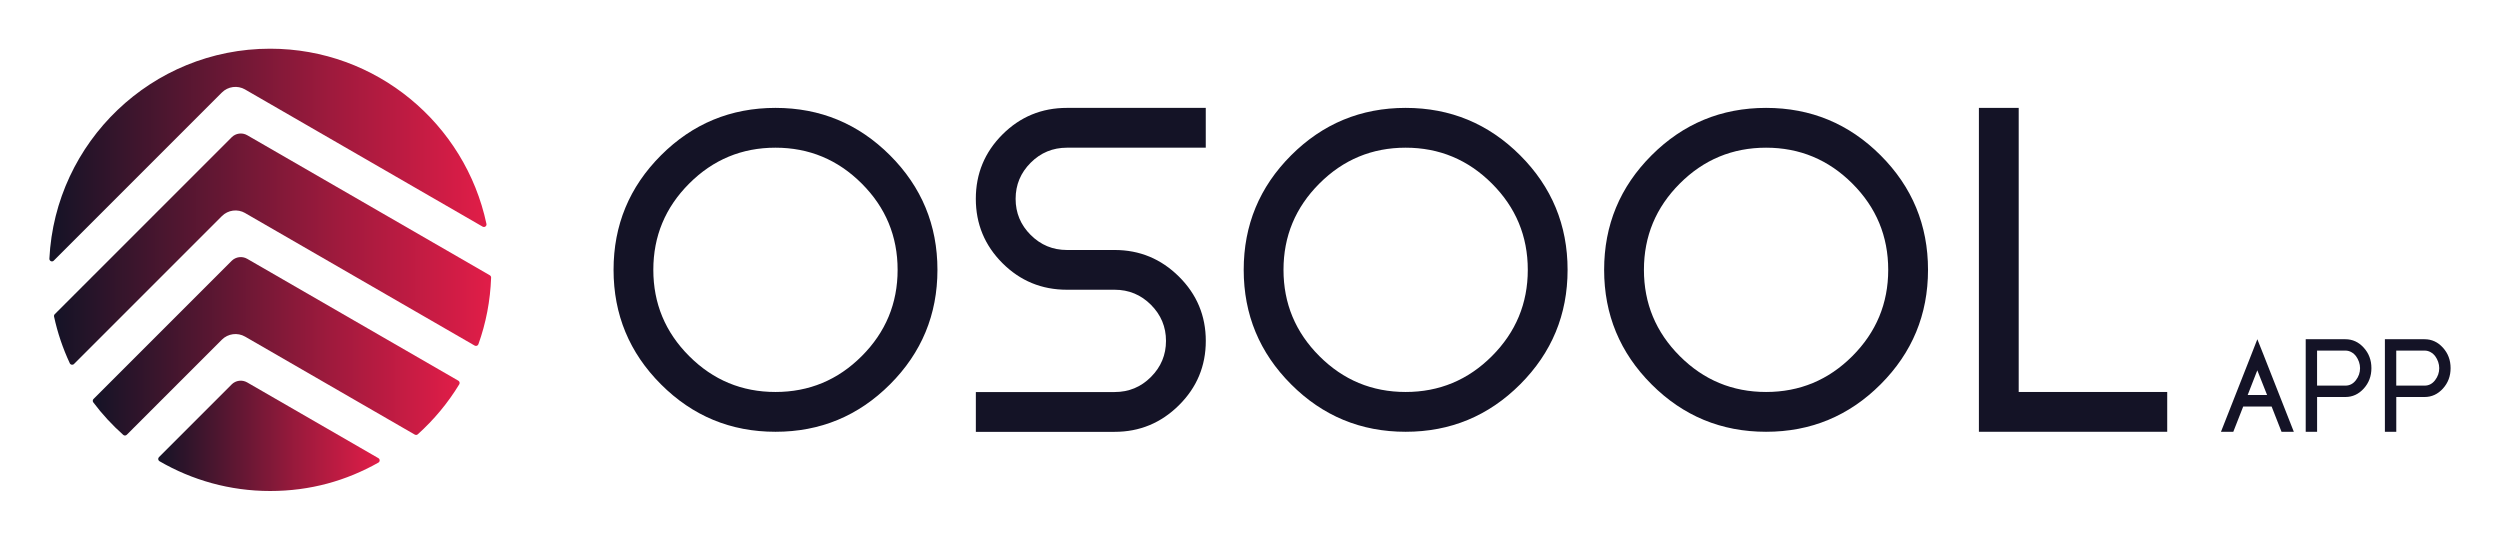
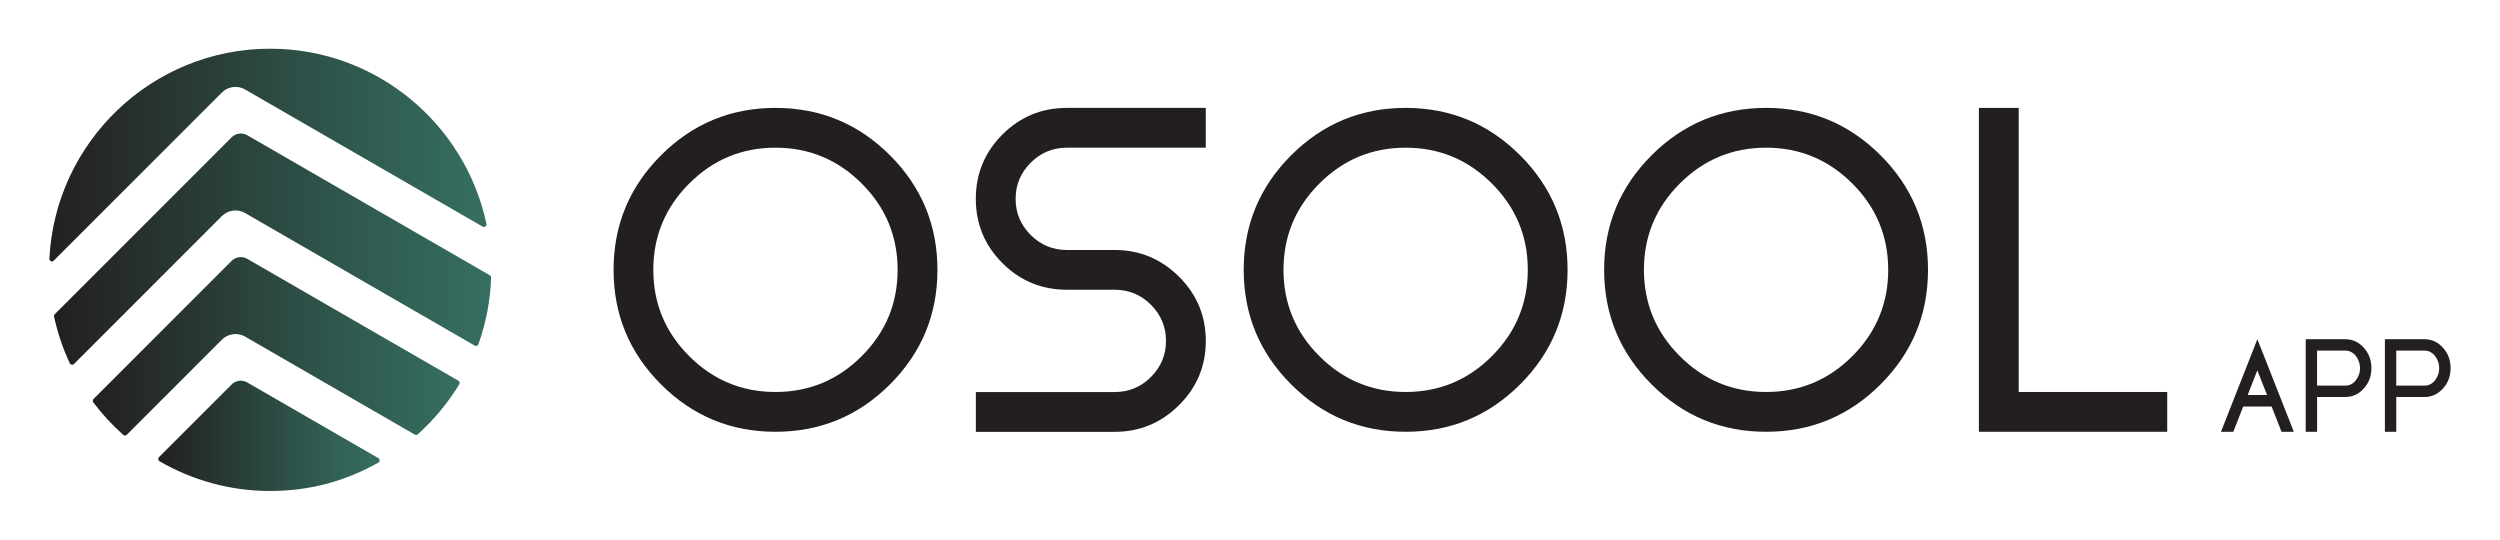
<svg xmlns="http://www.w3.org/2000/svg" xmlns:xlink="http://www.w3.org/1999/xlink" id="Layer_1" data-name="Layer 1" viewBox="537.24 448.74 845.52 182.52" width="845.52" height="182.52">
  <defs>
    <style>
      .cls-1 {
        fill: url(#linear-gradient-2);
      }

      .cls-2 {
        fill: url(#linear-gradient-4);
      }

      .cls-3 {
        fill: url(#linear-gradient-3);
      }

      .cls-4 {
        fill: url(#linear-gradient);
      }
    </style>
    <linearGradient id="linear-gradient" x1="555.5" y1="533" x2="703.34" y2="533" gradientUnits="userSpaceOnUse">
-       <stop offset="0" stop-color="#141326" />
-       <stop offset=".65" stop-color="#9f1a3d" />
-       <stop offset="1" stop-color="#e11d48" />
+       <stop offset="0" stop-color="#231f20" />
+       <stop offset=".65" stop-color="#2f564c" />
+       <stop offset="1" stop-color="#356f61" />
    </linearGradient>
    <linearGradient id="linear-gradient-2" x1="568.62" y1="565.86" x2="692.7" y2="565.86" gradientUnits="userSpaceOnUse">
-       <stop offset="0" stop-color="#141326" />
-       <stop offset=".65" stop-color="#9f1a3d" />
-       <stop offset="1" stop-color="#e11d48" />
+       <stop offset="0" stop-color="#231f20" />
+       <stop offset=".65" stop-color="#2f564c" />
+       <stop offset="1" stop-color="#356f61" />
    </linearGradient>
    <linearGradient id="linear-gradient-3" x1="553.94" y1="501.18" x2="701.78" y2="501.18" xlink:href="#linear-gradient" />
    <linearGradient id="linear-gradient-4" x1="590.74" y1="596.13" x2="665.66" y2="596.13" xlink:href="#linear-gradient" />
  </defs>
  <g>
    <g>
-       <path fill="#141326" d="M760.79,501.27c10.69-10.69,23.6-16.04,38.73-16.04s28.03,5.35,38.73,16.04c10.69,10.69,16.04,23.6,16.04,38.73s-5.35,28.04-16.04,38.73c-10.69,10.69-23.6,16.04-38.73,16.04s-28.04-5.34-38.73-16.04c-10.69-10.69-16.04-23.6-16.04-38.73s5.34-28.03,16.04-38.73ZM770.33,569.18c8.08,8.09,17.81,12.13,29.18,12.13s21.1-4.04,29.18-12.13c8.08-8.08,12.13-17.81,12.13-29.18s-4.04-21.1-12.13-29.18c-8.09-8.08-17.81-12.13-29.18-12.13s-21.1,4.04-29.18,12.13c-8.09,8.09-12.13,17.81-12.13,29.18s4.04,21.1,12.13,29.18Z" />
-       <path fill="#141326" d="M898.1,498.69c-4.8,0-8.9,1.7-12.28,5.09-3.39,3.39-5.09,7.46-5.09,12.21s1.69,8.82,5.09,12.21c3.39,3.39,7.48,5.09,12.28,5.09h16.12c8.45,0,15.7,3,21.75,9,6.05,6,9.08,13.25,9.08,21.75s-3.03,15.75-9.08,21.75c-6.05,6-13.3,9-21.75,9h-46.94v-13.46h46.94c4.8,0,8.89-1.69,12.28-5.09s5.09-7.46,5.09-12.21-1.7-8.81-5.09-12.21c-3.39-3.39-7.49-5.09-12.28-5.09h-16.12c-8.56,0-15.83-3-21.83-9-6-6-9-13.25-9-21.75s3-15.75,9-21.75c6-6,13.27-9,21.83-9h46.94v13.46h-46.94Z" />
-       <path fill="#141326" d="M973.91,501.27c10.69-10.69,23.6-16.04,38.73-16.04s28.03,5.35,38.73,16.04c10.69,10.69,16.04,23.6,16.04,38.73s-5.35,28.04-16.04,38.73c-10.69,10.69-23.6,16.04-38.73,16.04s-28.04-5.34-38.73-16.04c-10.69-10.69-16.04-23.6-16.04-38.73s5.34-28.03,16.04-38.73ZM983.46,569.18c8.08,8.09,17.81,12.13,29.18,12.13s21.1-4.04,29.18-12.13,12.13-17.81,12.13-29.18-4.04-21.1-12.13-29.18c-8.09-8.08-17.81-12.13-29.18-12.13s-21.1,4.04-29.18,12.13c-8.09,8.09-12.13,17.81-12.13,29.18s4.04,21.1,12.13,29.18Z" />
-       <path fill="#141326" d="M1095.81,501.27c10.69-10.69,23.6-16.04,38.73-16.04s28.04,5.35,38.73,16.04c10.69,10.69,16.04,23.6,16.04,38.73s-5.35,28.04-16.04,38.73c-10.69,10.69-23.6,16.04-38.73,16.04s-28.04-5.34-38.73-16.04c-10.69-10.69-16.04-23.6-16.04-38.73s5.34-28.03,16.04-38.73ZM1105.36,569.18c8.08,8.09,17.81,12.13,29.18,12.13s21.1-4.04,29.18-12.13,12.13-17.81,12.13-29.18-4.04-21.1-12.13-29.18c-8.09-8.08-17.81-12.13-29.18-12.13s-21.1,4.04-29.18,12.13c-8.09,8.09-12.13,17.81-12.13,29.18s4.04,21.1,12.13,29.18Z" />
-       <path fill="#141326" d="M1219.98,581.31h50.23v13.46h-63.69v-109.54h13.46v96.08Z" />
+       <path fill="#231f20" d="M760.79,501.27c10.69-10.69,23.6-16.04,38.73-16.04s28.03,5.35,38.73,16.04c10.69,10.69,16.04,23.6,16.04,38.73s-5.35,28.04-16.04,38.73c-10.69,10.69-23.6,16.04-38.73,16.04s-28.04-5.34-38.73-16.04c-10.69-10.69-16.04-23.6-16.04-38.73s5.34-28.03,16.04-38.73ZM770.33,569.18c8.08,8.09,17.81,12.13,29.18,12.13s21.1-4.04,29.18-12.13c8.08-8.08,12.13-17.81,12.13-29.18s-4.04-21.1-12.13-29.18c-8.09-8.08-17.81-12.13-29.18-12.13s-21.1,4.04-29.18,12.13c-8.09,8.09-12.13,17.81-12.13,29.18s4.04,21.1,12.13,29.18Z" />
+       <path fill="#231f20" d="M898.1,498.69c-4.8,0-8.9,1.7-12.28,5.09-3.39,3.39-5.09,7.46-5.09,12.21s1.69,8.82,5.09,12.21c3.39,3.39,7.48,5.09,12.28,5.09h16.12c8.45,0,15.7,3,21.75,9,6.05,6,9.08,13.25,9.08,21.75s-3.03,15.75-9.08,21.75c-6.05,6-13.3,9-21.75,9h-46.94v-13.46h46.94c4.8,0,8.89-1.69,12.28-5.09s5.09-7.46,5.09-12.21-1.7-8.81-5.09-12.21c-3.39-3.39-7.49-5.09-12.28-5.09h-16.12c-8.56,0-15.83-3-21.83-9-6-6-9-13.25-9-21.75s3-15.75,9-21.75c6-6,13.27-9,21.83-9h46.94v13.46h-46.94Z" />
+       <path fill="#231f20" d="M973.91,501.27c10.69-10.69,23.6-16.04,38.73-16.04s28.03,5.35,38.73,16.04c10.69,10.69,16.04,23.6,16.04,38.73s-5.35,28.04-16.04,38.73c-10.69,10.69-23.6,16.04-38.73,16.04s-28.04-5.34-38.73-16.04c-10.69-10.69-16.04-23.6-16.04-38.73s5.34-28.03,16.04-38.73ZM983.46,569.18c8.08,8.09,17.81,12.13,29.18,12.13s21.1-4.04,29.18-12.13,12.13-17.81,12.13-29.18-4.04-21.1-12.13-29.18c-8.09-8.08-17.81-12.13-29.18-12.13s-21.1,4.04-29.18,12.13c-8.09,8.09-12.13,17.81-12.13,29.18s4.04,21.1,12.13,29.18Z" />
+       <path fill="#231f20" d="M1095.81,501.27c10.69-10.69,23.6-16.04,38.73-16.04s28.04,5.35,38.73,16.04c10.69,10.69,16.04,23.6,16.04,38.73s-5.35,28.04-16.04,38.73c-10.69,10.69-23.6,16.04-38.73,16.04s-28.04-5.34-38.73-16.04c-10.69-10.69-16.04-23.6-16.04-38.73s5.34-28.03,16.04-38.73ZM1105.36,569.18c8.08,8.09,17.81,12.13,29.18,12.13s21.1-4.04,29.18-12.13,12.13-17.81,12.13-29.18-4.04-21.1-12.13-29.18c-8.09-8.08-17.81-12.13-29.18-12.13s-21.1,4.04-29.18,12.13c-8.09,8.09-12.13,17.81-12.13,29.18s4.04,21.1,12.13,29.18Z" />
+       <path fill="#231f20" d="M1219.98,581.31h50.23v13.46h-63.69v-109.54h13.46v96.08Z" />
    </g>
    <g>
-       <path fill="#141326" d="M1292.55,594.77h-4.16l10.24-26.02,2.06-5.28,2.1,5.28,10.24,26.02h-4.16l-3.35-8.54h-9.61l-3.35,8.54ZM1297.42,582.34h6.57l-3.31-8.36-3.26,8.36Z" />
-       <path fill="#141326" d="M1330.47,563.47c2.41,0,4.49.95,6.21,2.86,1.73,1.91,2.59,4.21,2.59,6.91s-.86,5-2.59,6.91c-1.73,1.91-3.8,2.86-6.21,2.86h-9.57v11.76h-3.85v-31.3h13.41ZM1330.47,579.16c1.43,0,2.62-.61,3.55-1.83.94-1.22,1.41-2.58,1.41-4.07,0-.72-.12-1.42-.36-2.12-.24-.7-.57-1.33-.98-1.9-.42-.57-.94-1.03-1.57-1.39s-1.31-.54-2.06-.54h-9.57v11.85h9.57Z" />
-       <path fill="#141326" d="M1357.25,563.47c2.41,0,4.49.95,6.21,2.86,1.73,1.91,2.59,4.21,2.59,6.91s-.86,5-2.59,6.91c-1.73,1.91-3.8,2.86-6.21,2.86h-9.57v11.76h-3.85v-31.3h13.41ZM1357.25,579.16c1.43,0,2.62-.61,3.55-1.83.94-1.22,1.41-2.58,1.41-4.07,0-.72-.12-1.42-.36-2.12-.24-.7-.57-1.33-.98-1.9-.42-.57-.94-1.03-1.57-1.39s-1.31-.54-2.06-.54h-9.57v11.85h9.57Z" />
+       <path fill="#231f20" d="M1292.55,594.77h-4.16l10.24-26.02,2.06-5.28,2.1,5.28,10.24,26.02h-4.16l-3.35-8.54h-9.61l-3.35,8.54ZM1297.42,582.34h6.57l-3.31-8.36-3.26,8.36Z" />
+       <path fill="#231f20" d="M1330.47,563.47c2.41,0,4.49.95,6.21,2.86,1.73,1.91,2.59,4.21,2.59,6.91s-.86,5-2.59,6.91c-1.73,1.91-3.8,2.86-6.21,2.86h-9.57v11.76h-3.85v-31.3h13.41ZM1330.47,579.16c1.43,0,2.62-.61,3.55-1.83.94-1.22,1.41-2.58,1.41-4.07,0-.72-.12-1.42-.36-2.12-.24-.7-.57-1.33-.98-1.9-.42-.57-.94-1.03-1.57-1.39s-1.31-.54-2.06-.54h-9.57v11.85h9.57Z" />
+       <path fill="#231f20" d="M1357.25,563.47c2.41,0,4.49.95,6.21,2.86,1.73,1.91,2.59,4.21,2.59,6.91s-.86,5-2.59,6.91c-1.73,1.91-3.8,2.86-6.21,2.86h-9.57v11.76h-3.85v-31.3h13.41ZM1357.25,579.16c1.43,0,2.62-.61,3.55-1.83.94-1.22,1.41-2.58,1.41-4.07,0-.72-.12-1.42-.36-2.12-.24-.7-.57-1.33-.98-1.9-.42-.57-.94-1.03-1.57-1.39s-1.31-.54-2.06-.54h-9.57v11.85h9.57Z" />
    </g>
  </g>
  <g>
    <path class="cls-4" d="M620.14,520.8l77.64,44.82c.47.27,1.08.05,1.26-.46,2.54-7.08,4.02-14.65,4.3-22.53.01-.32-.16-.63-.44-.79l-82.05-47.37c-1.7-.98-3.86-.7-5.25.69l-59.84,59.84c-.21.21-.3.52-.24.81,1.19,5.52,3,10.81,5.33,15.8.26.54.98.67,1.41.24l50.02-50.02c2.09-2.09,5.31-2.51,7.87-1.04Z" />
    <path class="cls-1" d="M620.14,562.59l57.38,33.13c.33.19.74.15,1.02-.1,5.46-4.91,10.2-10.6,14.03-16.91.25-.42.11-.96-.31-1.21l-71.42-41.23c-1.7-.98-3.86-.7-5.25.69l-46.72,46.72c-.31.31-.34.8-.08,1.14,3,4,6.4,7.68,10.13,11,.34.31.87.29,1.2-.04l32.15-32.15c2.09-2.09,5.32-2.51,7.87-1.04Z" />
    <path class="cls-3" d="M620.14,479.01l80.33,46.38c.65.37,1.45-.19,1.29-.93-7.17-33.81-37.23-59.25-73.15-59.25-39.97,0-72.7,31.52-74.67,71.01-.04.8.92,1.24,1.48.67l56.85-56.85c2.09-2.09,5.31-2.51,7.87-1.04Z" />
    <path class="cls-2" d="M615.6,578.75l-24.6,24.6c-.4.4-.32,1.08.17,1.37,11.02,6.4,23.81,10.08,37.44,10.08s25.78-3.5,36.6-9.6c.58-.33.58-1.18,0-1.51l-44.38-25.62c-1.7-.98-3.86-.7-5.25.69Z" />
  </g>
</svg>
